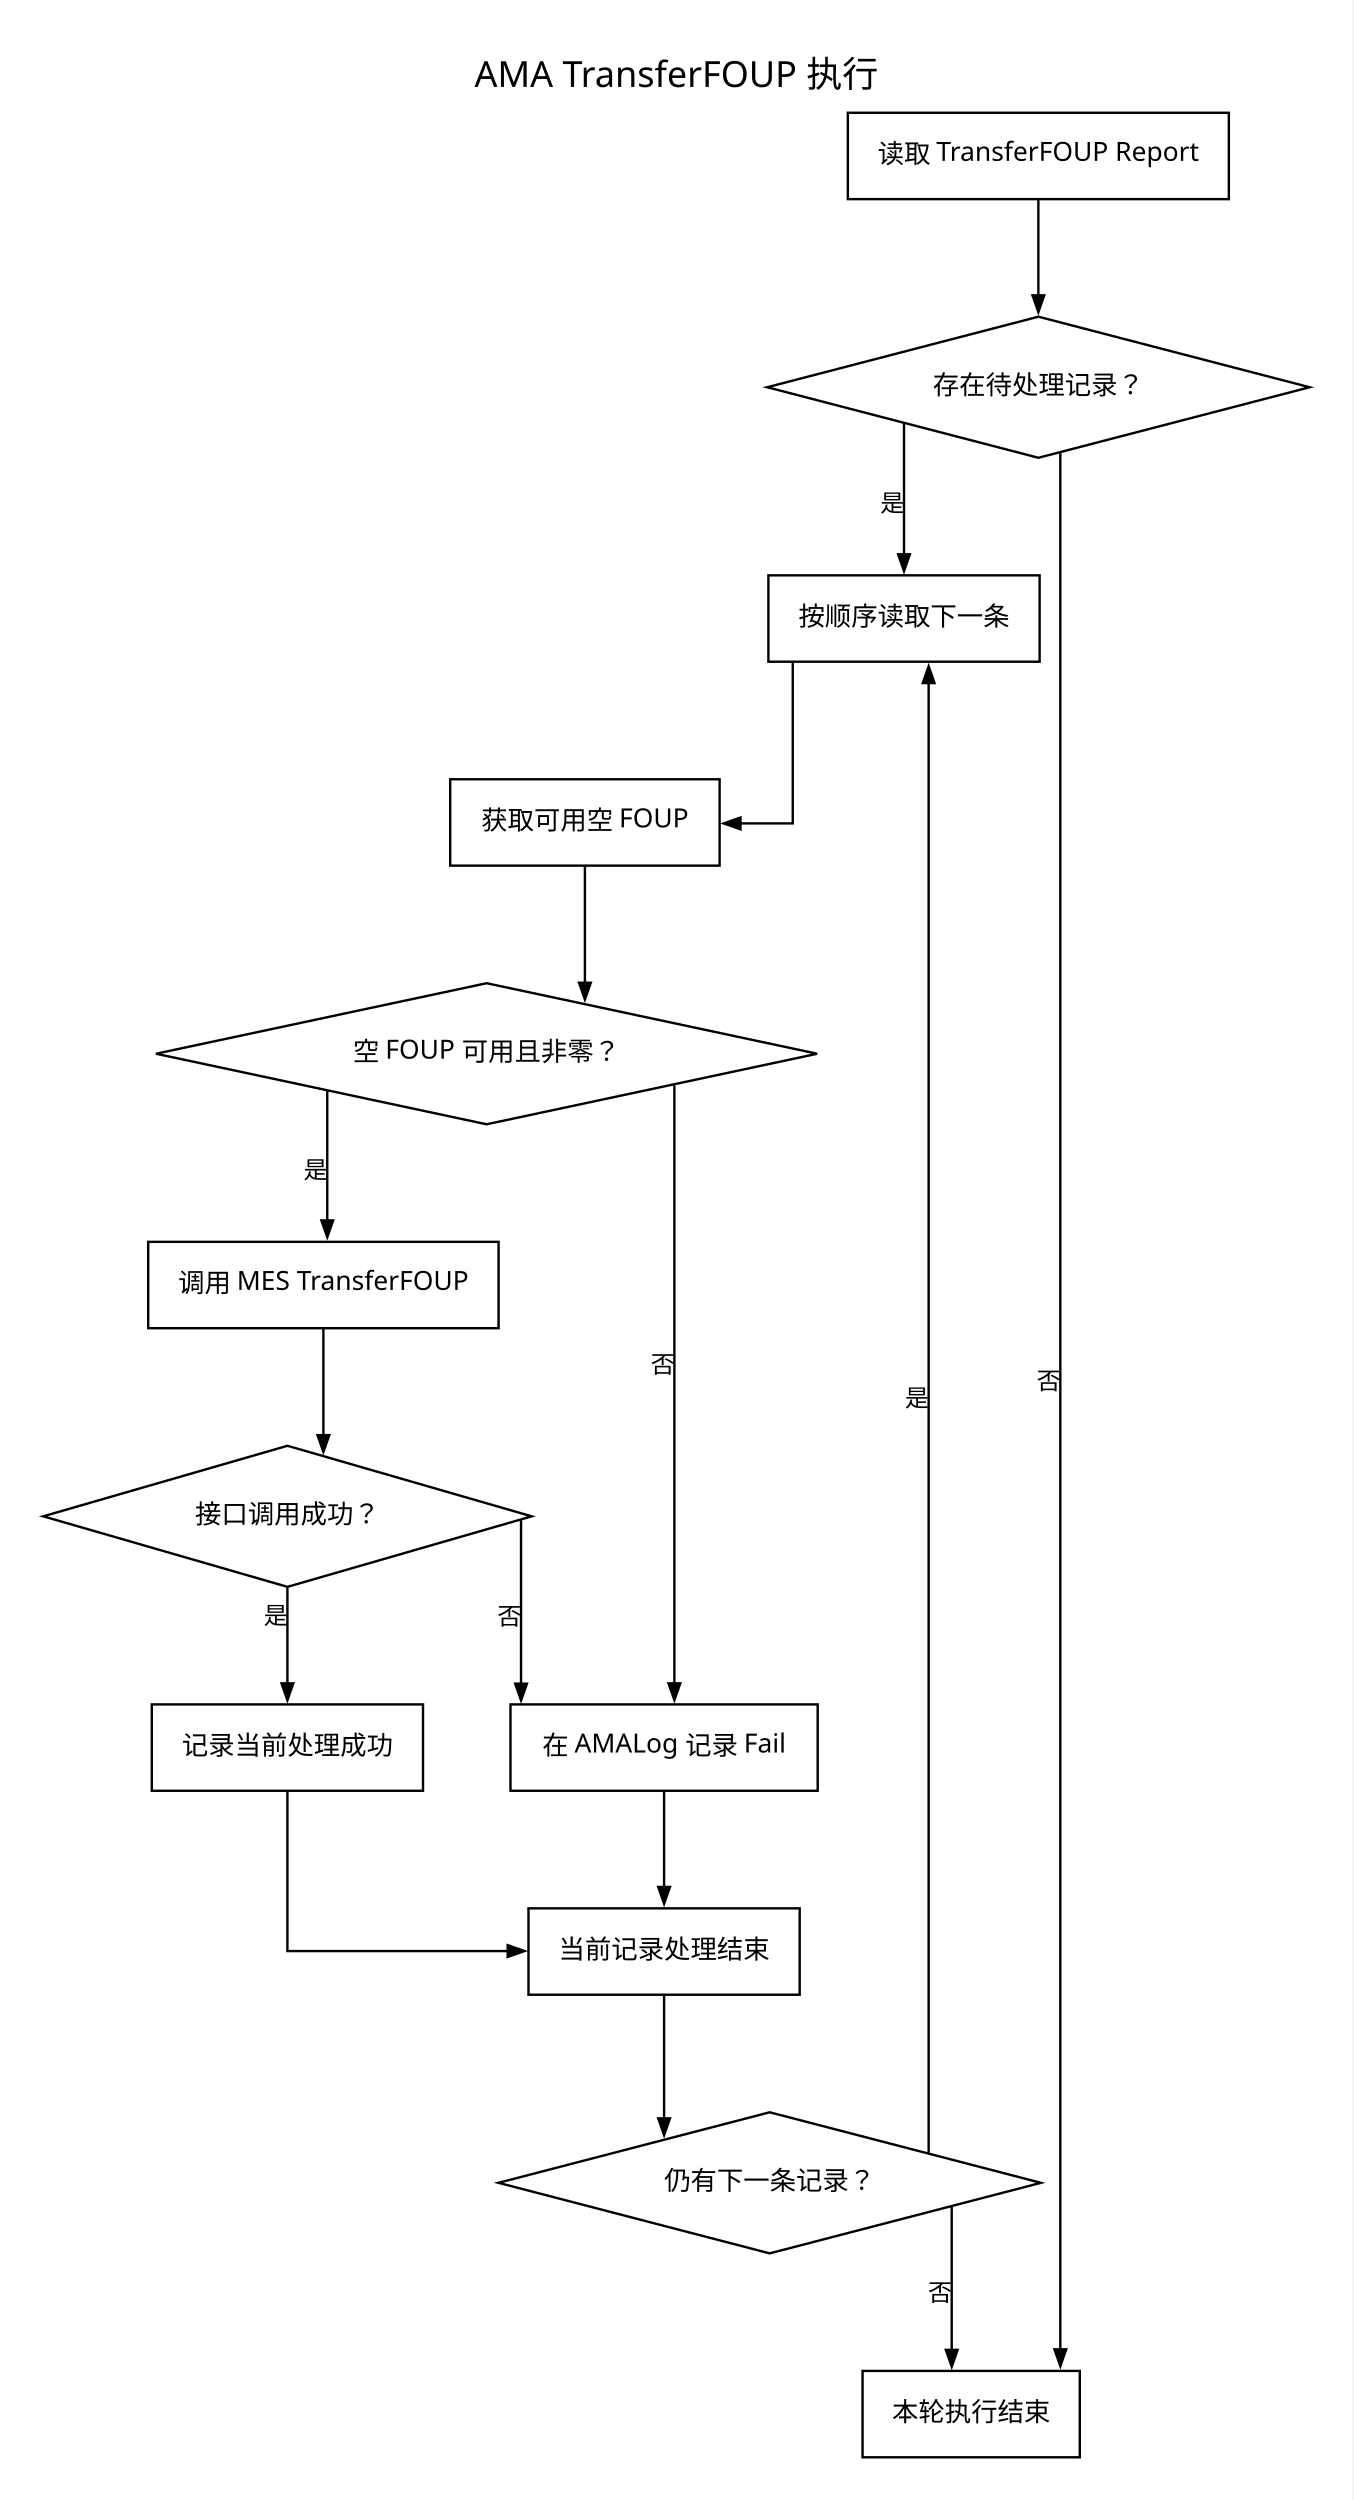
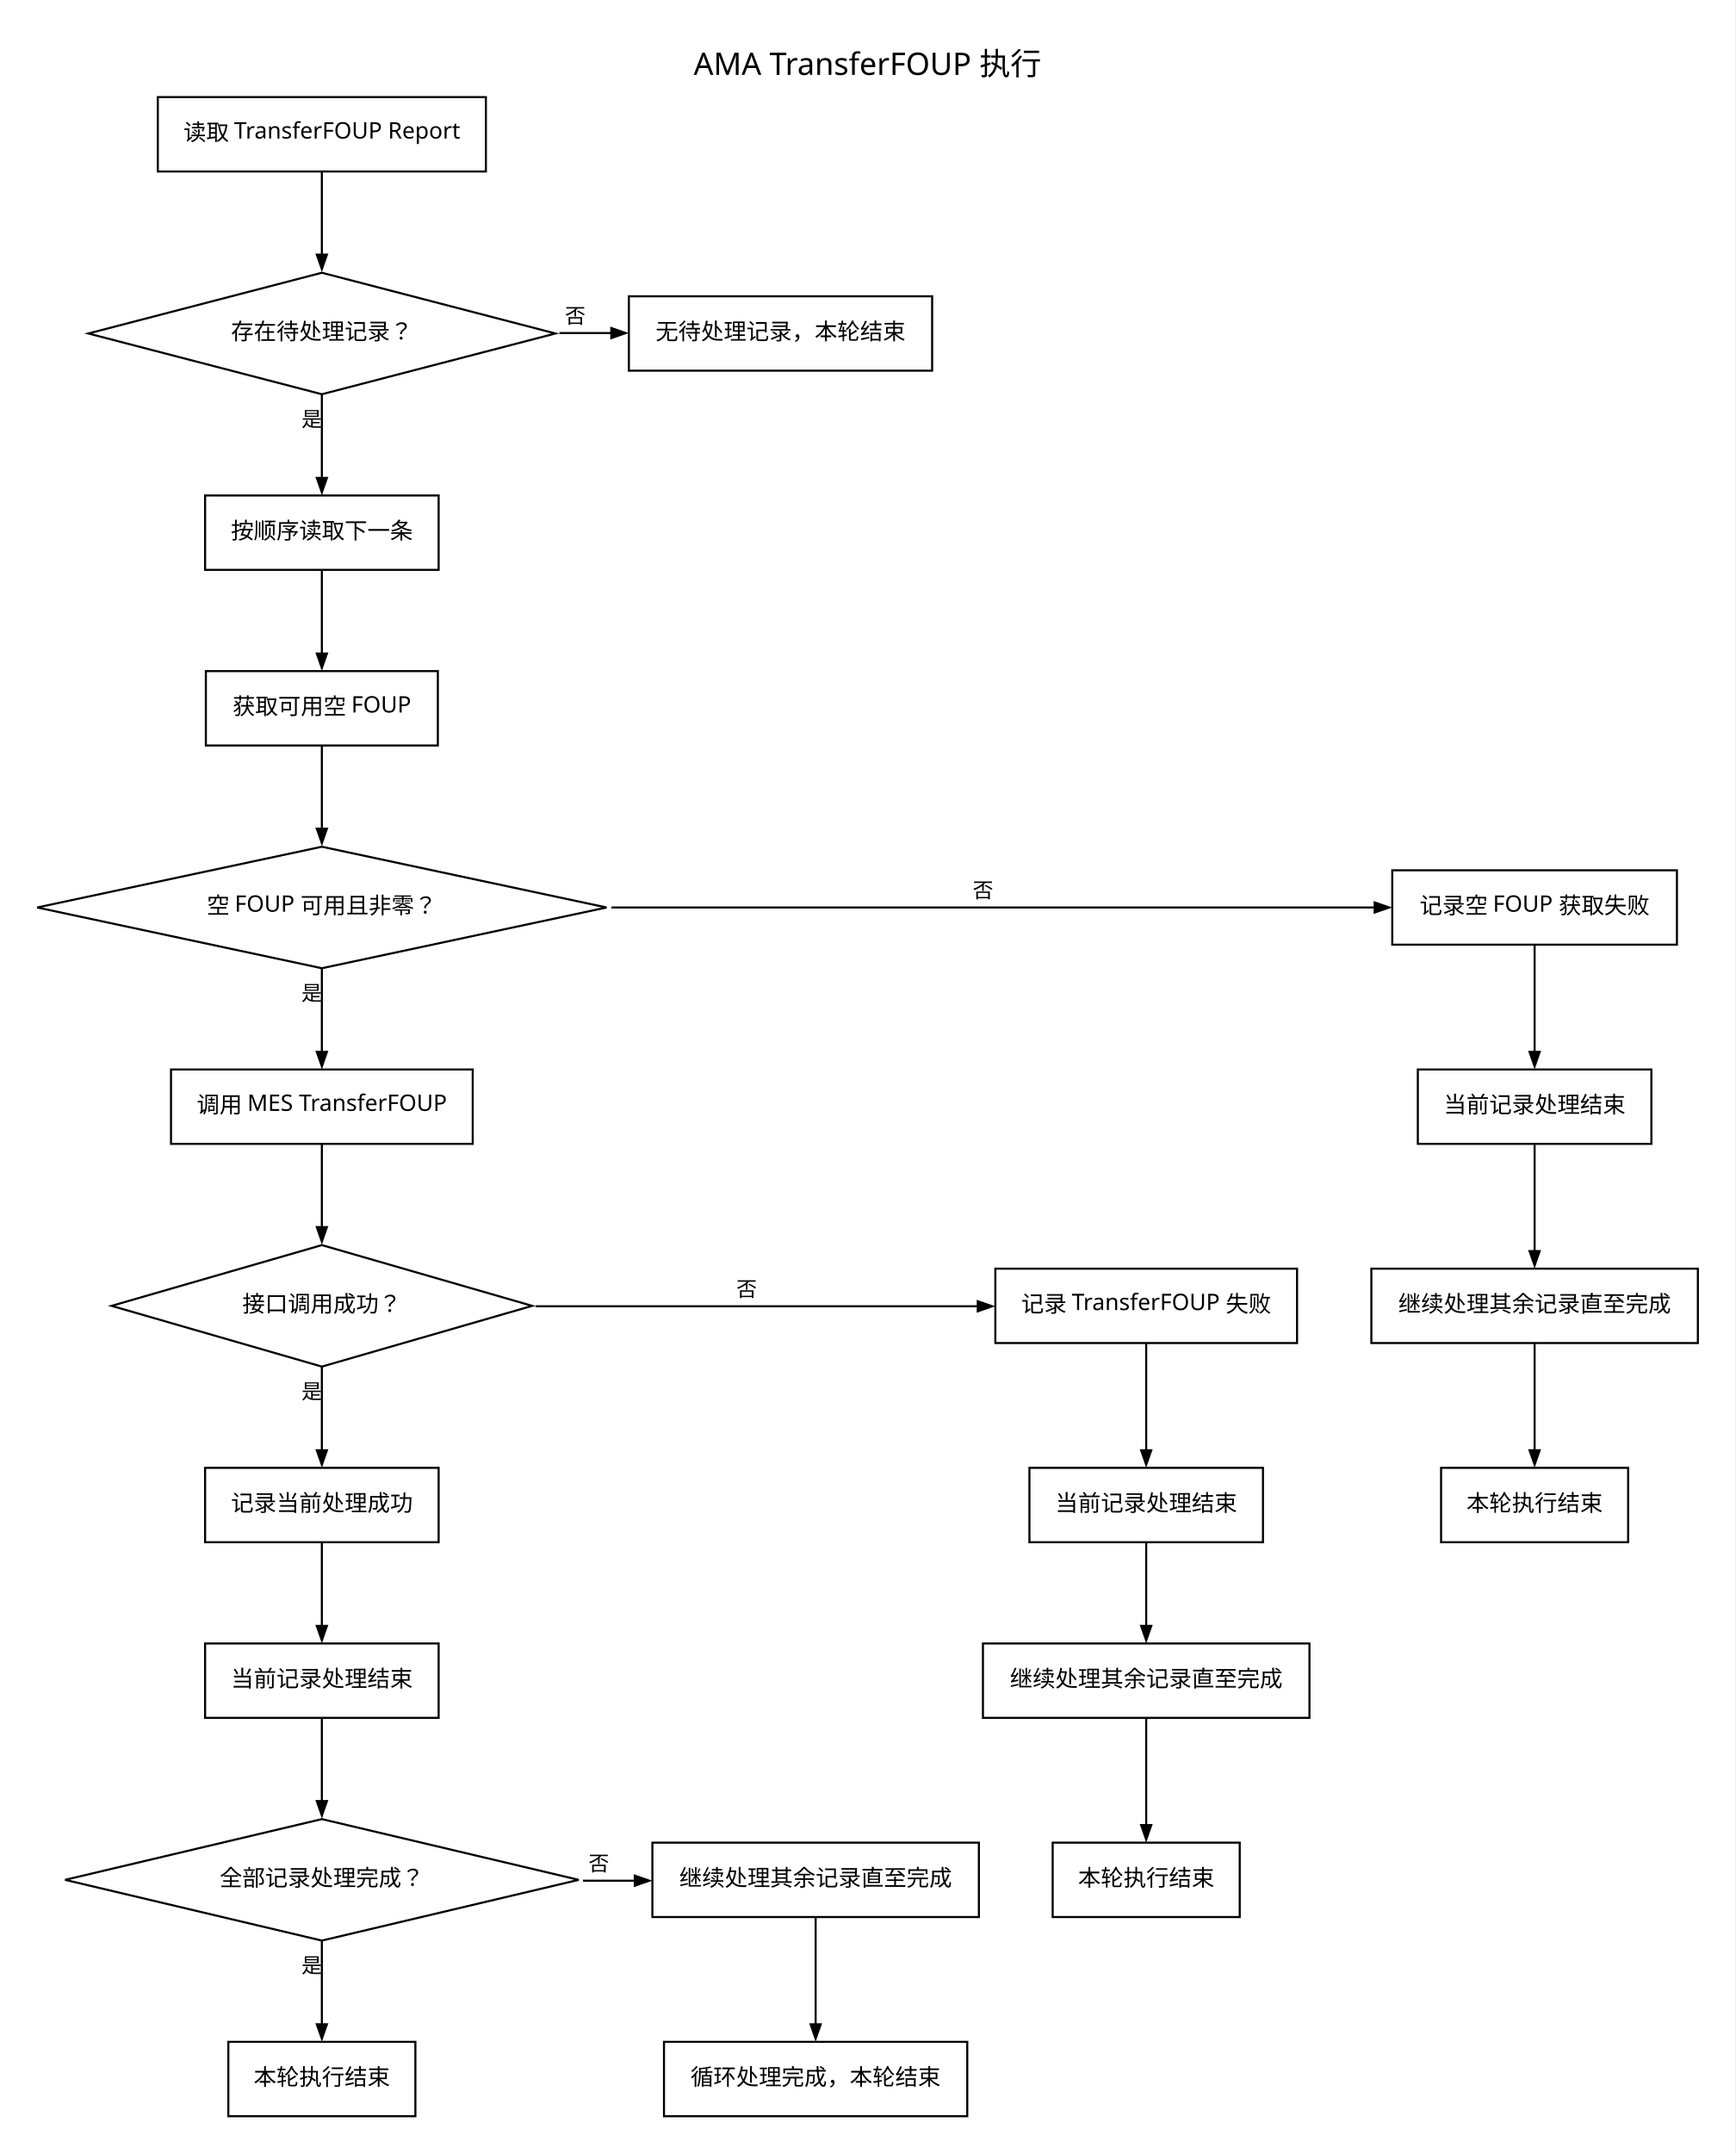
- <svg xmlns="http://www.w3.org/2000/svg" width="564pt" height="1042pt" viewBox="0.00 0.00 564.00 1042.00">
+ <svg xmlns="http://www.w3.org/2000/svg" width="840pt" height="1042pt" viewBox="0.00 0.00 840.00 1042.00">
  <g id="graph0" class="graph" transform="scale(1 1) rotate(0) translate(18 1024.2)">
-     <polygon fill="white" stroke="none" points="-18,18 -18,-1024.2 545.83,-1024.2 545.83,18 -18,18" />
-     <text xml:space="preserve" text-anchor="middle" x="263.91" y="-987.95" font-family="Microsoft YaHei" font-size="15.00">AMA TransferFOUP 执行</text>
+     <polygon fill="white" stroke="none" points="-18,18 -18,-1024.2 821.81,-1024.2 821.81,18 -18,18" />
+     <text xml:space="preserve" text-anchor="middle" x="401.9" y="-987.95" font-family="Microsoft YaHei" font-size="15.00">AMA TransferFOUP 执行</text>
    <g id="node1" class="node">
-       <polygon fill="none" stroke="black" points="494.18,-977.2 335.39,-977.2 335.39,-941.2 494.18,-941.2 494.18,-977.2" />
-       <text xml:space="preserve" text-anchor="middle" x="414.79" y="-956.25" font-family="Microsoft YaHei" font-size="11.00">读取 TransferFOUP Report</text>
+       <polygon fill="none" stroke="black" points="217.18,-977.2 58.39,-977.2 58.39,-941.2 217.18,-941.2 217.18,-977.2" />
+       <text xml:space="preserve" text-anchor="middle" x="137.79" y="-956.25" font-family="Microsoft YaHei" font-size="11.00">读取 TransferFOUP Report</text>
    </g>
    <g id="node2" class="node">
-       <polygon fill="none" stroke="black" points="414.79,-892.2 301.75,-862.8 414.79,-833.4 527.83,-862.8 414.79,-892.2" />
-       <text xml:space="preserve" text-anchor="middle" x="414.79" y="-859.85" font-family="Microsoft YaHei" font-size="11.00">存在待处理记录？</text>
+       <polygon fill="none" stroke="black" points="137.79,-892.2 24.75,-862.8 137.79,-833.4 250.83,-862.8 137.79,-892.2" />
+       <text xml:space="preserve" text-anchor="middle" x="137.79" y="-859.85" font-family="Microsoft YaHei" font-size="11.00">存在待处理记录？</text>
    </g>
    <g id="edge1" class="edge">
-       <path fill="none" stroke="black" d="M414.79,-941.07C414.79,-941.07 414.79,-901.11 414.79,-901.11" />
-       <polygon fill="black" stroke="black" points="417.24,-901.11 414.79,-894.11 412.34,-901.11 417.24,-901.11" />
+       <path fill="none" stroke="black" d="M137.79,-941.2C137.79,-941.2 137.79,-900.98 137.79,-900.98" />
+       <polygon fill="black" stroke="black" points="140.24,-900.98 137.79,-893.98 135.34,-900.98 140.24,-900.98" />
    </g>
    <g id="node3" class="node">
-       <polygon fill="none" stroke="black" points="415.31,-784.4 302.27,-784.4 302.27,-748.4 415.31,-748.4 415.31,-784.4" />
-       <text xml:space="preserve" text-anchor="middle" x="358.79" y="-763.45" font-family="Microsoft YaHei" font-size="11.00">按顺序读取下一条</text>
+       <polygon fill="none" stroke="black" points="194.31,-784.4 81.27,-784.4 81.27,-748.4 194.31,-748.4 194.31,-784.4" />
+       <text xml:space="preserve" text-anchor="middle" x="137.79" y="-763.45" font-family="Microsoft YaHei" font-size="11.00">按顺序读取下一条</text>
    </g>
    <g id="edge3" class="edge">
-       <path fill="none" stroke="black" d="M358.79,-847.74C358.79,-847.74 358.79,-793.16 358.79,-793.16" />
-       <polygon fill="black" stroke="black" points="361.24,-793.16 358.79,-786.16 356.34,-793.16 361.24,-793.16" />
-       <text xml:space="preserve" text-anchor="middle" x="353.91" y="-810.95" font-family="Microsoft YaHei" font-size="10.00">是</text>
+       <path fill="none" stroke="black" d="M137.79,-833.13C137.79,-833.13 137.79,-792.91 137.79,-792.91" />
+       <polygon fill="black" stroke="black" points="140.24,-792.91 137.79,-785.91 135.34,-792.91 140.24,-792.91" />
+       <text xml:space="preserve" text-anchor="middle" x="132.91" y="-817.77" font-family="Microsoft YaHei" font-size="10.00">是</text>
+     </g>
+     <g id="node22" class="node">
+       <polygon fill="none" stroke="black" points="433.18,-880.8 286.39,-880.8 286.39,-844.8 433.18,-844.8 433.18,-880.8" />
+       <text xml:space="preserve" text-anchor="middle" x="359.79" y="-859.85" font-family="Microsoft YaHei" font-size="11.00">无待处理记录，本轮结束</text>
+     </g>
+     <g id="edge2" class="edge">
+       <path fill="none" stroke="black" d="M252.77,-863C252.77,-863 277.88,-863 277.88,-863" />
+       <polygon fill="black" stroke="black" points="277.88,-865.45 284.88,-863 277.88,-860.55 277.88,-865.45" />
+       <text xml:space="preserve" text-anchor="middle" x="260.45" y="-867.75" font-family="Microsoft YaHei" font-size="10.00">否</text>
+     </g>
+     <g id="node4" class="node">
+       <polygon fill="none" stroke="black" points="193.93,-699.4 81.64,-699.4 81.64,-663.4 193.93,-663.4 193.93,-699.4" />
+       <text xml:space="preserve" text-anchor="middle" x="137.79" y="-678.45" font-family="Microsoft YaHei" font-size="11.00">获取可用空 FOUP</text>
+     </g>
+     <g id="edge4" class="edge">
+       <path fill="none" stroke="black" d="M137.79,-748.4C137.79,-748.4 137.79,-707.91 137.79,-707.91" />
+       <polygon fill="black" stroke="black" points="140.24,-707.91 137.79,-700.91 135.34,-707.91 140.24,-707.91" />
+     </g>
+     <g id="node5" class="node">
+       <polygon fill="none" stroke="black" points="137.79,-614.4 0,-585 137.79,-555.6 275.58,-585 137.79,-614.4" />
+       <text xml:space="preserve" text-anchor="middle" x="137.79" y="-582.05" font-family="Microsoft YaHei" font-size="11.00">空 FOUP 可用且非零？</text>
+     </g>
+     <g id="edge5" class="edge">
+       <path fill="none" stroke="black" d="M137.79,-663.4C137.79,-663.4 137.79,-623.15 137.79,-623.15" />
+       <polygon fill="black" stroke="black" points="140.24,-623.15 137.79,-616.15 135.34,-623.15 140.24,-623.15" />
+     </g>
+     <g id="node6" class="node">
+       <polygon fill="none" stroke="black" points="210.81,-506.6 64.77,-506.6 64.77,-470.6 210.81,-470.6 210.81,-506.6" />
+       <text xml:space="preserve" text-anchor="middle" x="137.79" y="-485.65" font-family="Microsoft YaHei" font-size="11.00">调用 MES TransferFOUP</text>
+     </g>
+     <g id="edge10" class="edge">
+       <path fill="none" stroke="black" d="M137.79,-555.37C137.79,-555.37 137.79,-515.11 137.79,-515.11" />
+       <polygon fill="black" stroke="black" points="140.24,-515.11 137.79,-508.11 135.34,-515.11 140.24,-515.11" />
+       <text xml:space="preserve" text-anchor="middle" x="132.91" y="-539.99" font-family="Microsoft YaHei" font-size="10.00">是</text>
+     </g>
+     <g id="node8" class="node">
+       <polygon fill="none" stroke="black" points="793.68,-603 655.89,-603 655.89,-567 793.68,-567 793.68,-603" />
+       <text xml:space="preserve" text-anchor="middle" x="724.79" y="-582.05" font-family="Microsoft YaHei" font-size="11.00">记录空 FOUP 获取失败</text>
+     </g>
+     <g id="edge6" class="edge">
+       <path fill="none" stroke="black" d="M277.94,-585C277.94,-585 647.38,-585 647.38,-585" />
+       <polygon fill="black" stroke="black" points="647.38,-587.45 654.38,-585 647.38,-582.55 647.38,-587.45" />
+       <text xml:space="preserve" text-anchor="middle" x="457.79" y="-589.75" font-family="Microsoft YaHei" font-size="10.00">否</text>
+     </g>
+     <g id="node7" class="node">
+       <polygon fill="none" stroke="black" points="137.79,-421.6 36,-392.2 137.79,-362.8 239.58,-392.2 137.79,-421.6" />
+       <text xml:space="preserve" text-anchor="middle" x="137.79" y="-389.25" font-family="Microsoft YaHei" font-size="11.00">接口调用成功？</text>
+     </g>
+     <g id="edge11" class="edge">
+       <path fill="none" stroke="black" d="M137.79,-470.6C137.79,-470.6 137.79,-430.32 137.79,-430.32" />
+       <polygon fill="black" stroke="black" points="140.24,-430.32 137.79,-423.32 135.34,-430.32 140.24,-430.32" />
    </g>
    <g id="node12" class="node">
-       <polygon fill="none" stroke="black" points="432.06,-36 341.52,-36 341.52,0 432.06,0 432.06,-36" />
-       <text xml:space="preserve" text-anchor="middle" x="386.79" y="-15.05" font-family="Microsoft YaHei" font-size="11.00">本轮执行结束</text>
+       <polygon fill="none" stroke="black" points="609.81,-410.2 463.77,-410.2 463.77,-374.2 609.81,-374.2 609.81,-410.2" />
+       <text xml:space="preserve" text-anchor="middle" x="536.79" y="-389.25" font-family="Microsoft YaHei" font-size="11.00">记录 TransferFOUP 失败</text>
    </g>
-     <g id="edge2" class="edge">
-       <path fill="none" stroke="black" d="M423.94,-835.65C423.94,-835.65 423.94,-45 423.94,-45" />
-       <polygon fill="black" stroke="black" points="426.4,-45 423.95,-38 421.5,-45 426.4,-45" />
-       <text xml:space="preserve" text-anchor="middle" x="419.07" y="-445.08" font-family="Microsoft YaHei" font-size="10.00">否</text>
+     <g id="edge12" class="edge">
+       <path fill="none" stroke="black" d="M241.32,-392C241.32,-392 455.26,-392 455.26,-392" />
+       <polygon fill="black" stroke="black" points="455.26,-394.45 462.26,-392 455.26,-389.55 455.26,-394.45" />
+       <text xml:space="preserve" text-anchor="middle" x="343.41" y="-396.75" font-family="Microsoft YaHei" font-size="10.00">否</text>
    </g>
-     <g id="node4" class="node">
-       <polygon fill="none" stroke="black" points="281.93,-699.4 169.64,-699.4 169.64,-663.4 281.93,-663.4 281.93,-699.4" />
-       <text xml:space="preserve" text-anchor="middle" x="225.79" y="-678.45" font-family="Microsoft YaHei" font-size="11.00">获取可用空 FOUP</text>
+     <g id="node16" class="node">
+       <polygon fill="none" stroke="black" points="194.31,-313.8 81.27,-313.8 81.27,-277.8 194.31,-277.8 194.31,-313.8" />
+       <text xml:space="preserve" text-anchor="middle" x="137.79" y="-292.85" font-family="Microsoft YaHei" font-size="11.00">记录当前处理成功</text>
    </g>
-     <g id="edge4" class="edge">
-       <path fill="none" stroke="black" d="M312.42,-748.29C312.42,-723.22 312.42,-681 312.42,-681 312.42,-681 290.64,-681 290.64,-681" />
-       <polygon fill="black" stroke="black" points="290.64,-678.55 283.64,-681 290.64,-683.45 290.64,-678.55" />
+     <g id="edge16" class="edge">
+       <path fill="none" stroke="black" d="M137.79,-362.59C137.79,-362.59 137.79,-322.31 137.79,-322.31" />
+       <polygon fill="black" stroke="black" points="140.24,-322.31 137.79,-315.31 135.34,-322.31 140.24,-322.31" />
+       <text xml:space="preserve" text-anchor="middle" x="132.91" y="-347.2" font-family="Microsoft YaHei" font-size="10.00">是</text>
    </g>
-     <g id="node5" class="node">
-       <polygon fill="none" stroke="black" points="184.79,-614.4 47,-585 184.79,-555.6 322.58,-585 184.79,-614.4" />
-       <text xml:space="preserve" text-anchor="middle" x="184.79" y="-582.05" font-family="Microsoft YaHei" font-size="11.00">空 FOUP 可用且非零？</text>
-     </g>
-     <g id="edge5" class="edge">
-       <path fill="none" stroke="black" d="M225.79,-663.27C225.79,-663.27 225.79,-614.59 225.79,-614.59" />
-       <polygon fill="black" stroke="black" points="228.24,-614.59 225.79,-607.59 223.34,-614.59 228.24,-614.59" />
-     </g>
-     <g id="node6" class="node">
-       <polygon fill="none" stroke="black" points="189.81,-506.6 43.77,-506.6 43.77,-470.6 189.81,-470.6 189.81,-506.6" />
-       <text xml:space="preserve" text-anchor="middle" x="116.79" y="-485.65" font-family="Microsoft YaHei" font-size="11.00">调用 MES TransferFOUP</text>
+     <g id="node9" class="node">
+       <polygon fill="none" stroke="black" points="781.31,-506.6 668.27,-506.6 668.27,-470.6 781.31,-470.6 781.31,-506.6" />
+       <text xml:space="preserve" text-anchor="middle" x="724.79" y="-485.65" font-family="Microsoft YaHei" font-size="11.00">当前记录处理结束</text>
    </g>
    <g id="edge7" class="edge">
-       <path fill="none" stroke="black" d="M118.4,-569.51C118.4,-569.51 118.4,-515.53 118.4,-515.53" />
-       <polygon fill="black" stroke="black" points="120.86,-515.53 118.41,-508.53 115.96,-515.53 120.86,-515.53" />
-       <text xml:space="preserve" text-anchor="middle" x="113.53" y="-533.02" font-family="Microsoft YaHei" font-size="10.00">是</text>
+       <path fill="none" stroke="black" d="M724.79,-567C724.79,-567 724.79,-515.11 724.79,-515.11" />
+       <polygon fill="black" stroke="black" points="727.24,-515.11 724.79,-508.11 722.34,-515.11 727.24,-515.11" />
    </g>
-     <g id="node8" class="node">
-       <polygon fill="none" stroke="black" points="322.81,-313.8 194.77,-313.8 194.77,-277.8 322.81,-277.8 322.81,-313.8" />
-       <text xml:space="preserve" text-anchor="middle" x="258.79" y="-292.85" font-family="Microsoft YaHei" font-size="11.00">在 AMALog 记录 Fail</text>
-     </g>
-     <g id="edge6" class="edge">
-       <path fill="none" stroke="black" d="M263.08,-571.82C263.08,-571.82 263.08,-322.58 263.08,-322.58" />
-       <polygon fill="black" stroke="black" points="265.53,-322.58 263.08,-315.58 260.63,-322.58 265.53,-322.58" />
-       <text xml:space="preserve" text-anchor="middle" x="258.2" y="-451.95" font-family="Microsoft YaHei" font-size="10.00">否</text>
-     </g>
-     <g id="node7" class="node">
-       <polygon fill="none" stroke="black" points="101.79,-421.6 0,-392.2 101.79,-362.8 203.58,-392.2 101.79,-421.6" />
-       <text xml:space="preserve" text-anchor="middle" x="101.79" y="-389.25" font-family="Microsoft YaHei" font-size="11.00">接口调用成功？</text>
+     <g id="node10" class="node">
+       <polygon fill="none" stroke="black" points="803.81,-410.2 645.77,-410.2 645.77,-374.2 803.81,-374.2 803.81,-410.2" />
+       <text xml:space="preserve" text-anchor="middle" x="724.79" y="-389.25" font-family="Microsoft YaHei" font-size="11.00">继续处理其余记录直至完成</text>
    </g>
    <g id="edge8" class="edge">
-       <path fill="none" stroke="black" d="M116.79,-470.47C116.79,-470.47 116.79,-426.04 116.79,-426.04" />
-       <polygon fill="black" stroke="black" points="119.24,-426.04 116.79,-419.04 114.34,-426.04 119.24,-426.04" />
+       <path fill="none" stroke="black" d="M724.79,-470.6C724.79,-470.6 724.79,-418.71 724.79,-418.71" />
+       <polygon fill="black" stroke="black" points="727.24,-418.71 724.79,-411.71 722.34,-418.71 727.24,-418.71" />
+     </g>
+     <g id="node11" class="node">
+       <polygon fill="none" stroke="black" points="770.06,-313.8 679.52,-313.8 679.52,-277.8 770.06,-277.8 770.06,-313.8" />
+       <text xml:space="preserve" text-anchor="middle" x="724.79" y="-292.85" font-family="Microsoft YaHei" font-size="11.00">本轮执行结束</text>
    </g>
    <g id="edge9" class="edge">
-       <path fill="none" stroke="black" d="M199.17,-390.53C199.17,-390.53 199.17,-322.44 199.17,-322.44" />
-       <polygon fill="black" stroke="black" points="201.63,-322.44 199.18,-315.44 196.73,-322.44 201.63,-322.44" />
-       <text xml:space="preserve" text-anchor="middle" x="194.3" y="-346.98" font-family="Microsoft YaHei" font-size="10.00">否</text>
+       <path fill="none" stroke="black" d="M724.79,-374.2C724.79,-374.2 724.79,-322.31 724.79,-322.31" />
+       <polygon fill="black" stroke="black" points="727.24,-322.31 724.79,-315.31 722.34,-322.31 727.24,-322.31" />
    </g>
-     <g id="node9" class="node">
-       <polygon fill="none" stroke="black" points="158.31,-313.8 45.27,-313.8 45.27,-277.8 158.31,-277.8 158.31,-313.8" />
-       <text xml:space="preserve" text-anchor="middle" x="101.79" y="-292.85" font-family="Microsoft YaHei" font-size="11.00">记录当前处理成功</text>
-     </g>
-     <g id="edge10" class="edge">
-       <path fill="none" stroke="black" d="M101.79,-362.49C101.79,-362.49 101.79,-322.58 101.79,-322.58" />
-       <polygon fill="black" stroke="black" points="104.24,-322.58 101.79,-315.58 99.34,-322.58 104.24,-322.58" />
-       <text xml:space="preserve" text-anchor="middle" x="96.91" y="-347.28" font-family="Microsoft YaHei" font-size="10.00">是</text>
-     </g>
-     <g id="node10" class="node">
-       <polygon fill="none" stroke="black" points="315.31,-228.8 202.27,-228.8 202.27,-192.8 315.31,-192.8 315.31,-228.8" />
-       <text xml:space="preserve" text-anchor="middle" x="258.79" y="-207.85" font-family="Microsoft YaHei" font-size="11.00">当前记录处理结束</text>
-     </g>
-     <g id="edge11" class="edge">
-       <path fill="none" stroke="black" d="M258.79,-277.36C258.79,-277.36 258.79,-237.72 258.79,-237.72" />
-       <polygon fill="black" stroke="black" points="261.24,-237.72 258.79,-230.72 256.34,-237.72 261.24,-237.72" />
-     </g>
-     <g id="edge12" class="edge">
-       <path fill="none" stroke="black" d="M101.79,-277.4C101.79,-252.46 101.79,-211 101.79,-211 101.79,-211 193.6,-211 193.6,-211" />
-       <polygon fill="black" stroke="black" points="193.6,-213.45 200.6,-211 193.6,-208.55 193.6,-213.45" />
-     </g>
-     <g id="node11" class="node">
-       <polygon fill="none" stroke="black" points="302.79,-143.8 189.75,-114.4 302.79,-85 415.83,-114.4 302.79,-143.8" />
-       <text xml:space="preserve" text-anchor="middle" x="302.79" y="-111.45" font-family="Microsoft YaHei" font-size="11.00">仍有下一条记录？</text>
+     <g id="node13" class="node">
+       <polygon fill="none" stroke="black" points="593.31,-313.8 480.27,-313.8 480.27,-277.8 593.31,-277.8 593.31,-313.8" />
+       <text xml:space="preserve" text-anchor="middle" x="536.79" y="-292.85" font-family="Microsoft YaHei" font-size="11.00">当前记录处理结束</text>
    </g>
    <g id="edge13" class="edge">
-       <path fill="none" stroke="black" d="M258.79,-192.67C258.79,-192.67 258.79,-141.29 258.79,-141.29" />
-       <polygon fill="black" stroke="black" points="261.24,-141.29 258.79,-134.29 256.34,-141.29 261.24,-141.29" />
+       <path fill="none" stroke="black" d="M536.79,-374.2C536.79,-374.2 536.79,-322.31 536.79,-322.31" />
+       <polygon fill="black" stroke="black" points="539.24,-322.31 536.79,-315.31 534.34,-322.31 539.24,-322.31" />
+     </g>
+     <g id="node14" class="node">
+       <polygon fill="none" stroke="black" points="615.81,-228.8 457.77,-228.8 457.77,-192.8 615.81,-192.8 615.81,-228.8" />
+       <text xml:space="preserve" text-anchor="middle" x="536.79" y="-207.85" font-family="Microsoft YaHei" font-size="11.00">继续处理其余记录直至完成</text>
+     </g>
+     <g id="edge14" class="edge">
+       <path fill="none" stroke="black" d="M536.79,-277.8C536.79,-277.8 536.79,-237.31 536.79,-237.31" />
+       <polygon fill="black" stroke="black" points="539.24,-237.31 536.79,-230.31 534.34,-237.31 539.24,-237.31" />
+     </g>
+     <g id="node15" class="node">
+       <polygon fill="none" stroke="black" points="582.06,-132.4 491.52,-132.4 491.52,-96.4 582.06,-96.4 582.06,-132.4" />
+       <text xml:space="preserve" text-anchor="middle" x="536.79" y="-111.45" font-family="Microsoft YaHei" font-size="11.00">本轮执行结束</text>
    </g>
    <g id="edge15" class="edge">
-       <path fill="none" stroke="black" d="M369.06,-126.84C369.06,-126.84 369.06,-739.49 369.06,-739.49" />
-       <polygon fill="black" stroke="black" points="366.61,-739.49 369.06,-746.49 371.51,-739.49 366.61,-739.49" />
-       <text xml:space="preserve" text-anchor="middle" x="364.18" y="-437.92" font-family="Microsoft YaHei" font-size="10.00">是</text>
+       <path fill="none" stroke="black" d="M536.79,-192.8C536.79,-192.8 536.79,-140.91 536.79,-140.91" />
+       <polygon fill="black" stroke="black" points="539.24,-140.91 536.79,-133.91 534.34,-140.91 539.24,-140.91" />
    </g>
-     <g id="edge14" class="edge">
-       <path fill="none" stroke="black" d="M378.67,-104.45C378.67,-104.45 378.67,-44.77 378.67,-44.77" />
-       <polygon fill="black" stroke="black" points="381.13,-44.77 378.68,-37.77 376.23,-44.77 381.13,-44.77" />
-       <text xml:space="preserve" text-anchor="middle" x="373.8" y="-65.11" font-family="Microsoft YaHei" font-size="10.00">否</text>
+     <g id="node17" class="node">
+       <polygon fill="none" stroke="black" points="194.31,-228.8 81.27,-228.8 81.27,-192.8 194.31,-192.8 194.31,-228.8" />
+       <text xml:space="preserve" text-anchor="middle" x="137.79" y="-207.85" font-family="Microsoft YaHei" font-size="11.00">当前记录处理结束</text>
+     </g>
+     <g id="edge17" class="edge">
+       <path fill="none" stroke="black" d="M137.79,-277.8C137.79,-277.8 137.79,-237.31 137.79,-237.31" />
+       <polygon fill="black" stroke="black" points="140.24,-237.31 137.79,-230.31 135.34,-237.31 140.24,-237.31" />
+     </g>
+     <g id="node18" class="node">
+       <polygon fill="none" stroke="black" points="137.79,-143.8 13.5,-114.4 137.79,-85 262.08,-114.4 137.79,-143.8" />
+       <text xml:space="preserve" text-anchor="middle" x="137.79" y="-111.45" font-family="Microsoft YaHei" font-size="11.00">全部记录处理完成？</text>
+     </g>
+     <g id="edge18" class="edge">
+       <path fill="none" stroke="black" d="M137.79,-192.8C137.79,-192.8 137.79,-152.52 137.79,-152.52" />
+       <polygon fill="black" stroke="black" points="140.24,-152.52 137.79,-145.52 135.34,-152.52 140.24,-152.52" />
+     </g>
+     <g id="node19" class="node">
+       <polygon fill="none" stroke="black" points="455.81,-132.4 297.77,-132.4 297.77,-96.4 455.81,-96.4 455.81,-132.4" />
+       <text xml:space="preserve" text-anchor="middle" x="376.79" y="-111.45" font-family="Microsoft YaHei" font-size="11.00">继续处理其余记录直至完成</text>
+     </g>
+     <g id="edge20" class="edge">
+       <path fill="none" stroke="black" d="M264.21,-114C264.21,-114 289.26,-114 289.26,-114" />
+       <polygon fill="black" stroke="black" points="289.26,-116.45 296.26,-114 289.26,-111.55 289.26,-116.45" />
+       <text xml:space="preserve" text-anchor="middle" x="271.86" y="-118.75" font-family="Microsoft YaHei" font-size="10.00">否</text>
+     </g>
+     <g id="node20" class="node">
+       <polygon fill="none" stroke="black" points="183.06,-36 92.52,-36 92.52,0 183.06,0 183.06,-36" />
+       <text xml:space="preserve" text-anchor="middle" x="137.79" y="-15.05" font-family="Microsoft YaHei" font-size="11.00">本轮执行结束</text>
+     </g>
+     <g id="edge19" class="edge">
+       <path fill="none" stroke="black" d="M137.79,-84.79C137.79,-84.79 137.79,-44.51 137.79,-44.51" />
+       <polygon fill="black" stroke="black" points="140.24,-44.51 137.79,-37.51 135.34,-44.51 140.24,-44.51" />
+       <text xml:space="preserve" text-anchor="middle" x="132.91" y="-69.4" font-family="Microsoft YaHei" font-size="10.00">是</text>
+     </g>
+     <g id="node21" class="node">
+       <polygon fill="none" stroke="black" points="450.18,-36 303.39,-36 303.39,0 450.18,0 450.18,-36" />
+       <text xml:space="preserve" text-anchor="middle" x="376.79" y="-15.05" font-family="Microsoft YaHei" font-size="11.00">循环处理完成，本轮结束</text>
+     </g>
+     <g id="edge21" class="edge">
+       <path fill="none" stroke="black" d="M376.79,-96.4C376.79,-96.4 376.79,-44.51 376.79,-44.51" />
+       <polygon fill="black" stroke="black" points="379.24,-44.51 376.79,-37.51 374.34,-44.51 379.24,-44.51" />
    </g>
  </g>
</svg>
